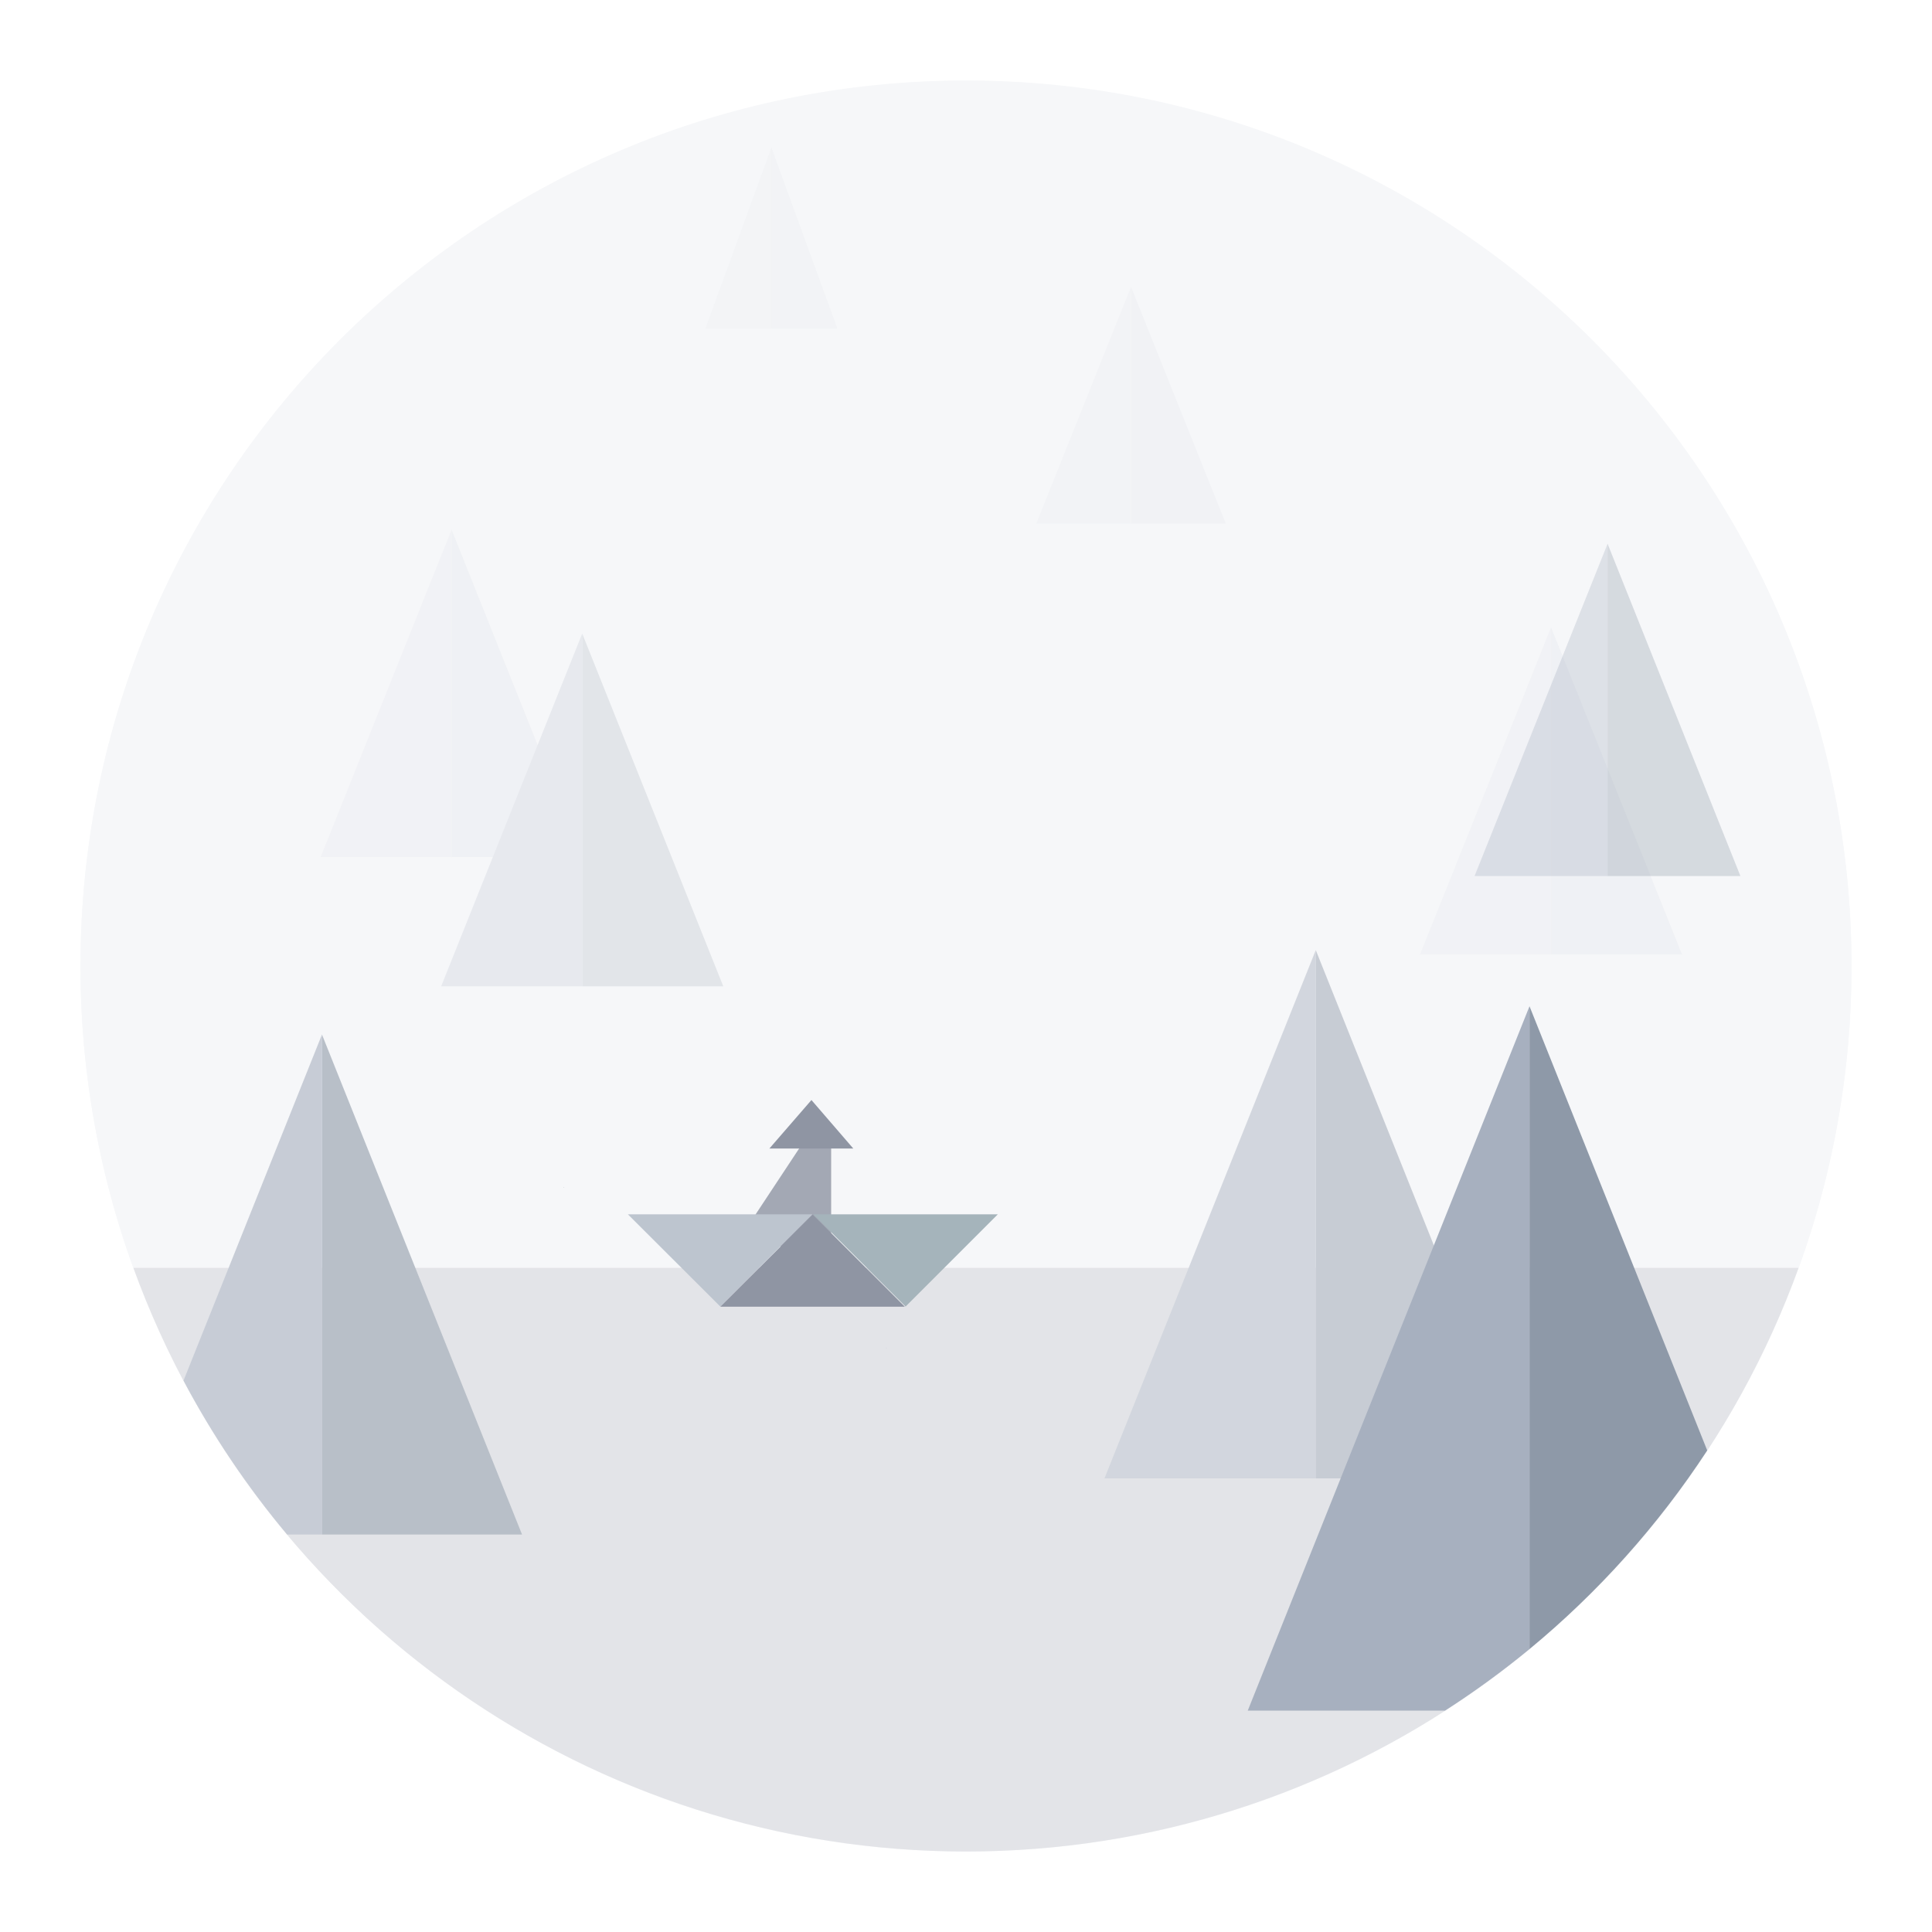
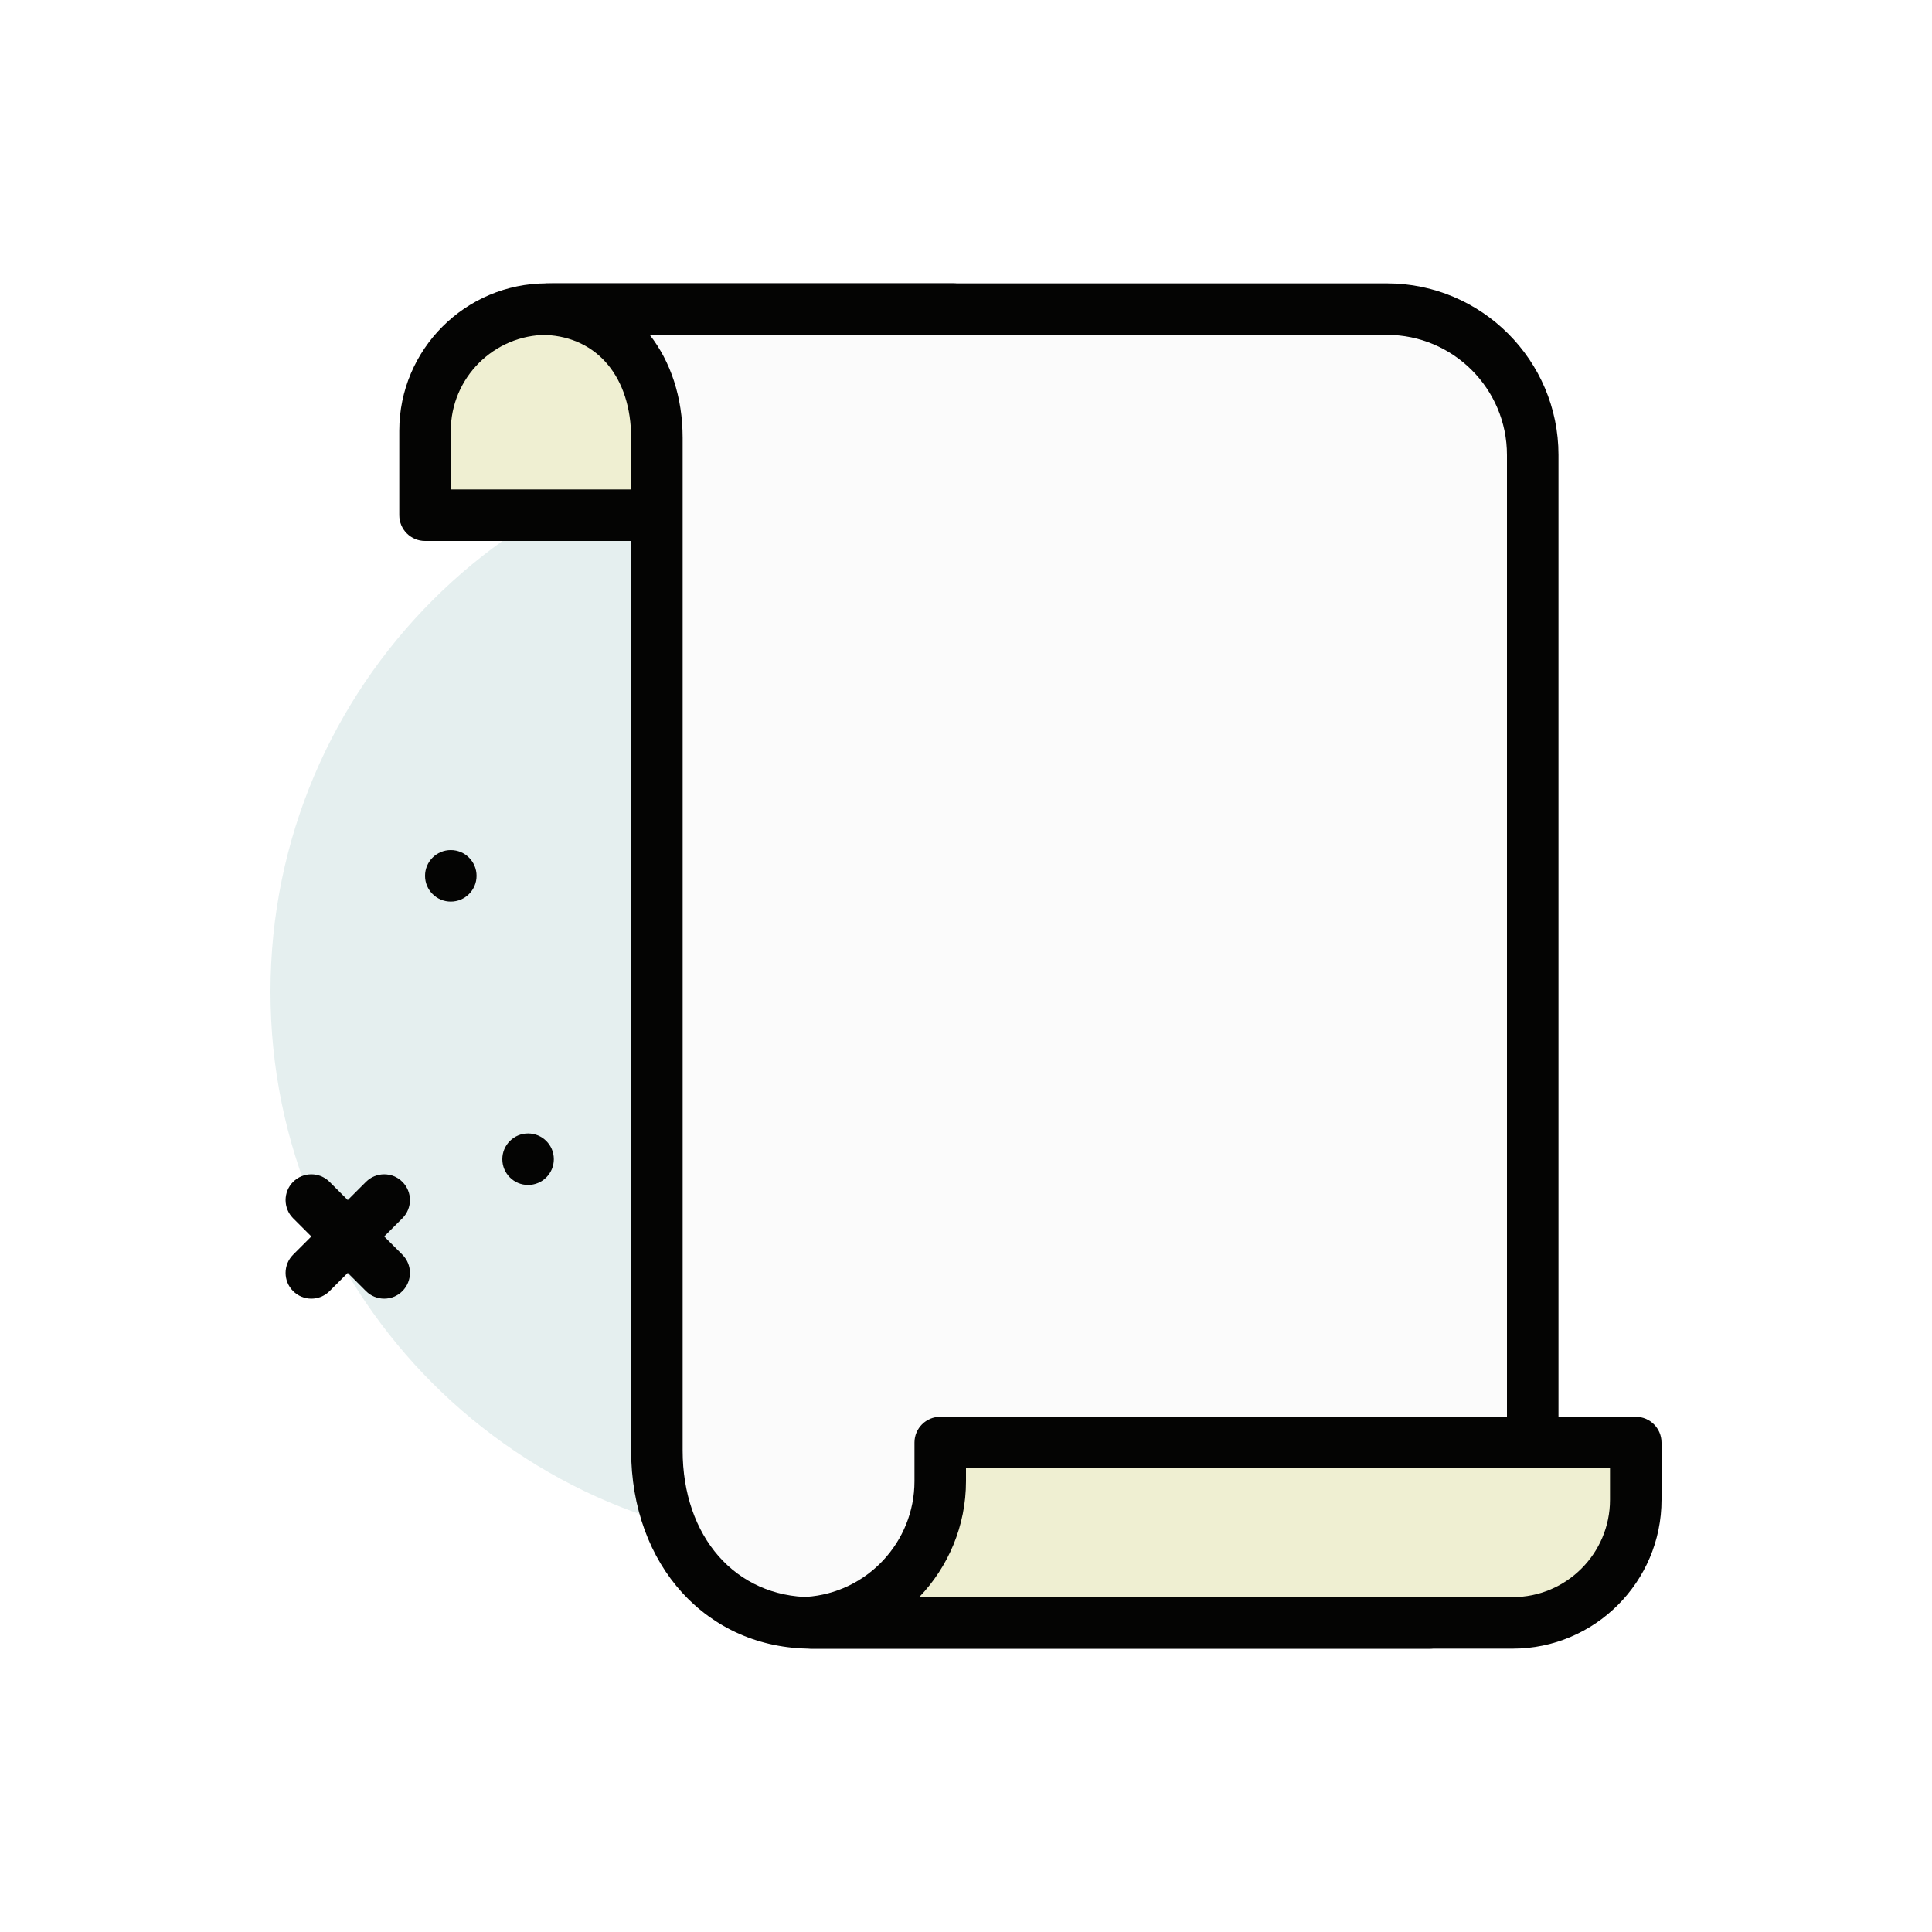
- <svg xmlns="http://www.w3.org/2000/svg" class="svg-icon" style="width: 1em; height: 1em;vertical-align: middle;fill: currentColor;overflow: hidden;" viewBox="0 0 1024 1024" version="1.1">
-   <path d="M512 512m-469.333 0a469.333 469.333 0 1 0 938.667 0 469.333 469.333 0 1 0-938.667 0Z" fill="#F6F7F9" />
-   <path d="M981.333 512A469.333 469.333 0 1 0 70.72 672h882.56A467.627 467.627 0 0 0 981.333 512z" fill="#F6F7F9" />
-   <path d="M512 981.333a469.333 469.333 0 0 0 441.28-309.333H70.72A469.333 469.333 0 0 0 512 981.333z" fill="#E3E4E8" />
-   <path d="M169.92 454.293h69.44V280.747l-69.44 173.547z" fill="#EEEFF3" opacity=".6" />
-   <path d="M239.36 454.293h69.333l-69.333-173.547v173.547z" fill="#EBEDF1" opacity=".6" />
-   <path d="M752.64 505.92h69.44V332.48l-69.44 173.44z" fill="#EEEFF3" opacity=".6" />
-   <path d="M822.08 505.92h69.44l-69.44-173.44v173.44z" fill="#EBEDF1" opacity=".6" />
-   <path d="M585.387 783.573h112V503.573l-112 280z" fill="#D2D6DE" />
-   <path d="M697.387 783.573h112l-112-280v280z" fill="#C7CCD4" />
-   <path d="M549.227 277.547h50.24V152l-50.24 125.547z" fill="#F2F3F6" />
-   <path d="M599.467 277.547h50.24L599.467 152v125.547z" fill="#F1F2F5" />
-   <path d="M233.813 522.773h74.773V335.787l-74.773 186.987z" fill="#E7E9EE" />
-   <path d="M308.587 522.773h74.773l-74.773-186.987v186.987z" fill="#E2E5E9" />
-   <path d="M440.533 606.933V672l-20.053-2.88-20.053-25.387 24.32-36.8h15.787z" fill="#8F95A3" opacity=".8" />
-   <path d="M170.667 548.267L97.28 731.733a471.147 471.147 0 0 0 54.933 81.6H170.667z" fill="#C7CCD6" />
-   <path d="M276.693 813.333L170.667 548.373v264.96h106.027z" fill="#B8BFC8" />
-   <path d="M661.333 906.667h104.533a466.773 466.773 0 0 0 44.8-32.64V533.333z" fill="#A7B0BF" />
-   <path d="M810.667 874.027a471.36 471.36 0 0 0 94.187-105.28L810.667 533.333z" fill="#8E99A8" />
-   <path d="M781.547 464.32h70.507V288.213l-70.507 176.107z" fill="#A7B0BF" opacity=".32" />
-   <path d="M852.053 464.32h70.4l-70.4-176.107v176.107z" fill="#8E99A8" opacity=".32" />
-   <path d="M373.867 174.187h34.987v-96l-34.987 96z" fill="#A7B0BF" opacity=".04" />
-   <path d="M408.853 174.187h34.987l-34.987-96v96z" fill="#8E99A8" opacity=".04" />
-   <path d="M298.667 629.333l0.213 0.213 0.107-0.213H298.667z" fill="#8E99A8" />
-   <path d="M528.853 643.627h-97.813L480 692.48l48.853-48.853z" fill="#A5B4BB" />
-   <path d="M430.613 643.627H332.8l48.96 48.853 48.853-48.853z" fill="#BDC5CF" />
-   <path d="M381.76 692.587h97.813l-48.853-48.853-48.96 48.853z" fill="#8F95A3" />
-   <path d="M469.867 714.667v-0.213l-0.213 0.213h0.213z" fill="#8E99A8" />
-   <path d="M407.787 608.747h44.48l-22.187-25.707-22.293 25.707z" fill="#8F95A3" />
+ <svg xmlns="http://www.w3.org/2000/svg" id="note" enable-background="new 0 0 300 300" height="512" viewBox="0 0 300 300" width="512">
+   <g>
+     <circle cx="128" cy="154" fill="#e5efef" r="86" />
+     <g>
+       <path d="m148 80h-82v-13.109c0-10.433 8.458-18.891 18.891-18.891h63.109z" fill="#efefd2" />
+       <path d="m148 84h-82c-2.209 0-4-1.791-4-4v-13.109c0-12.621 10.27-22.891 22.891-22.891h63.109c2.209 0 4 1.791 4 4v32c0 2.209-1.791 4-4 4zm-78-8h74v-24h-59.109c-8.211 0-14.891 6.68-14.891 14.891z" fill="#040403" />
+     </g>
+     <g>
+       <path d="m84.894 48.019c10.659.451 17.106 9.004 17.106 19.981v157.217c0 14.792 9.208 26.783 24 26.783h96l16-11.944v-169.41c0-12.507-10.139-22.646-22.646-22.646h-129.354z" fill="#fbfbfb" />
+       <path d="m222 256h-96c-16.225 0-28-12.945-28-30.783v-157.217c0-9.369-5.211-15.643-13.275-15.984-2.16-.092-3.855-1.883-3.83-4.045.027-2.162 1.768-3.912 3.93-3.951l1.105-.02h129.424c14.693 0 26.646 11.953 26.646 26.646v169.41c0 1.262-.596 2.451-1.607 3.205l-16 11.943c-.692.517-1.53.796-2.393.796zm-121.109-204c3.242 4.145 5.109 9.668 5.109 16v157.217c0 13.414 8.225 22.783 20 22.783h94.672l13.328-9.949v-167.405c0-10.281-8.365-18.646-18.646-18.646z" fill="#040403" />
+     </g>
+     <g>
+       <path d="m126 252h108.888c10.555 0 19.112-8.557 19.112-19.112v-8.888h-108v6c0 11.659-9.069 21.199-20.537 21.952z" fill="#efefd2" />
+       <path d="m234.889 256h-108.889c-.115 0-.232-.006-.348-.016l-.537-.047c-2.082-.182-3.674-1.936-3.652-4.027.023-2.09 1.65-3.811 3.738-3.949 9.42-.619 16.799-8.508 16.799-17.961v-6c0-2.209 1.791-4 4-4h108c2.209 0 4 1.791 4 4v8.889c0 12.744-10.367 23.111-23.111 23.111zm-92.153-8h92.152c8.332 0 15.111-6.779 15.111-15.111v-4.889h-99.999v2c0 6.945-2.76 13.309-7.264 18z" fill="#040403" />
+     </g>
+     <g fill="#040403">
+       <path d="m59.656 201.656c-1.023 0-2.047-.391-2.828-1.172l-11.312-11.312c-1.562-1.562-1.562-4.094 0-5.656s4.094-1.562 5.656 0l11.312 11.312c1.562 1.562 1.562 4.094 0 5.656-.781.782-1.804 1.172-2.828 1.172z" />
+       <path d="m48.344 201.656c-1.023 0-2.047-.391-2.828-1.172-1.562-1.562-1.562-4.094 0-5.656l11.312-11.312c1.562-1.562 4.094-1.562 5.656 0s1.562 4.094 0 5.656l-11.312 11.312c-.781.782-1.805 1.172-2.828 1.172z" />
+       <circle cx="82" cy="180" r="4" />
+       <circle cx="70" cy="136" r="4" />
+     </g>
+   </g>
</svg>
